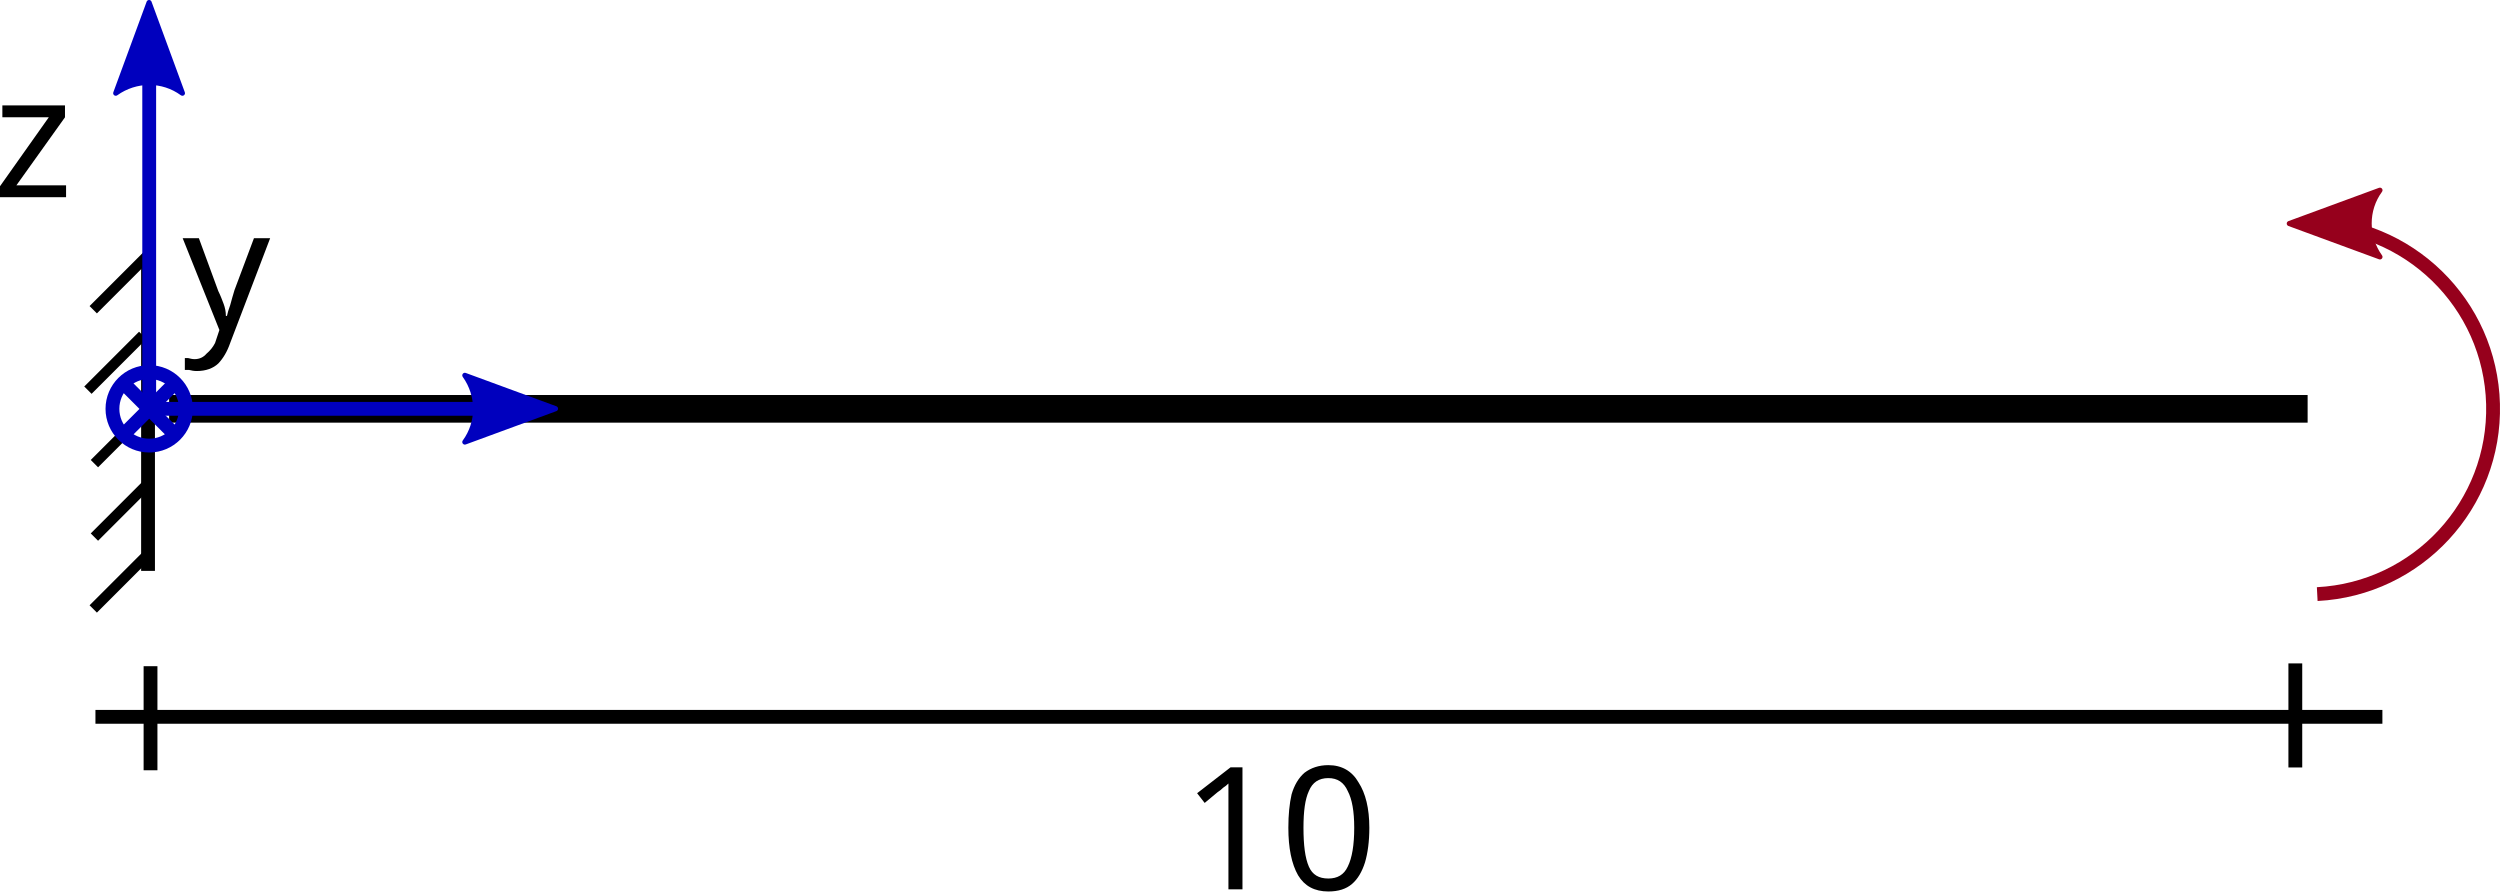
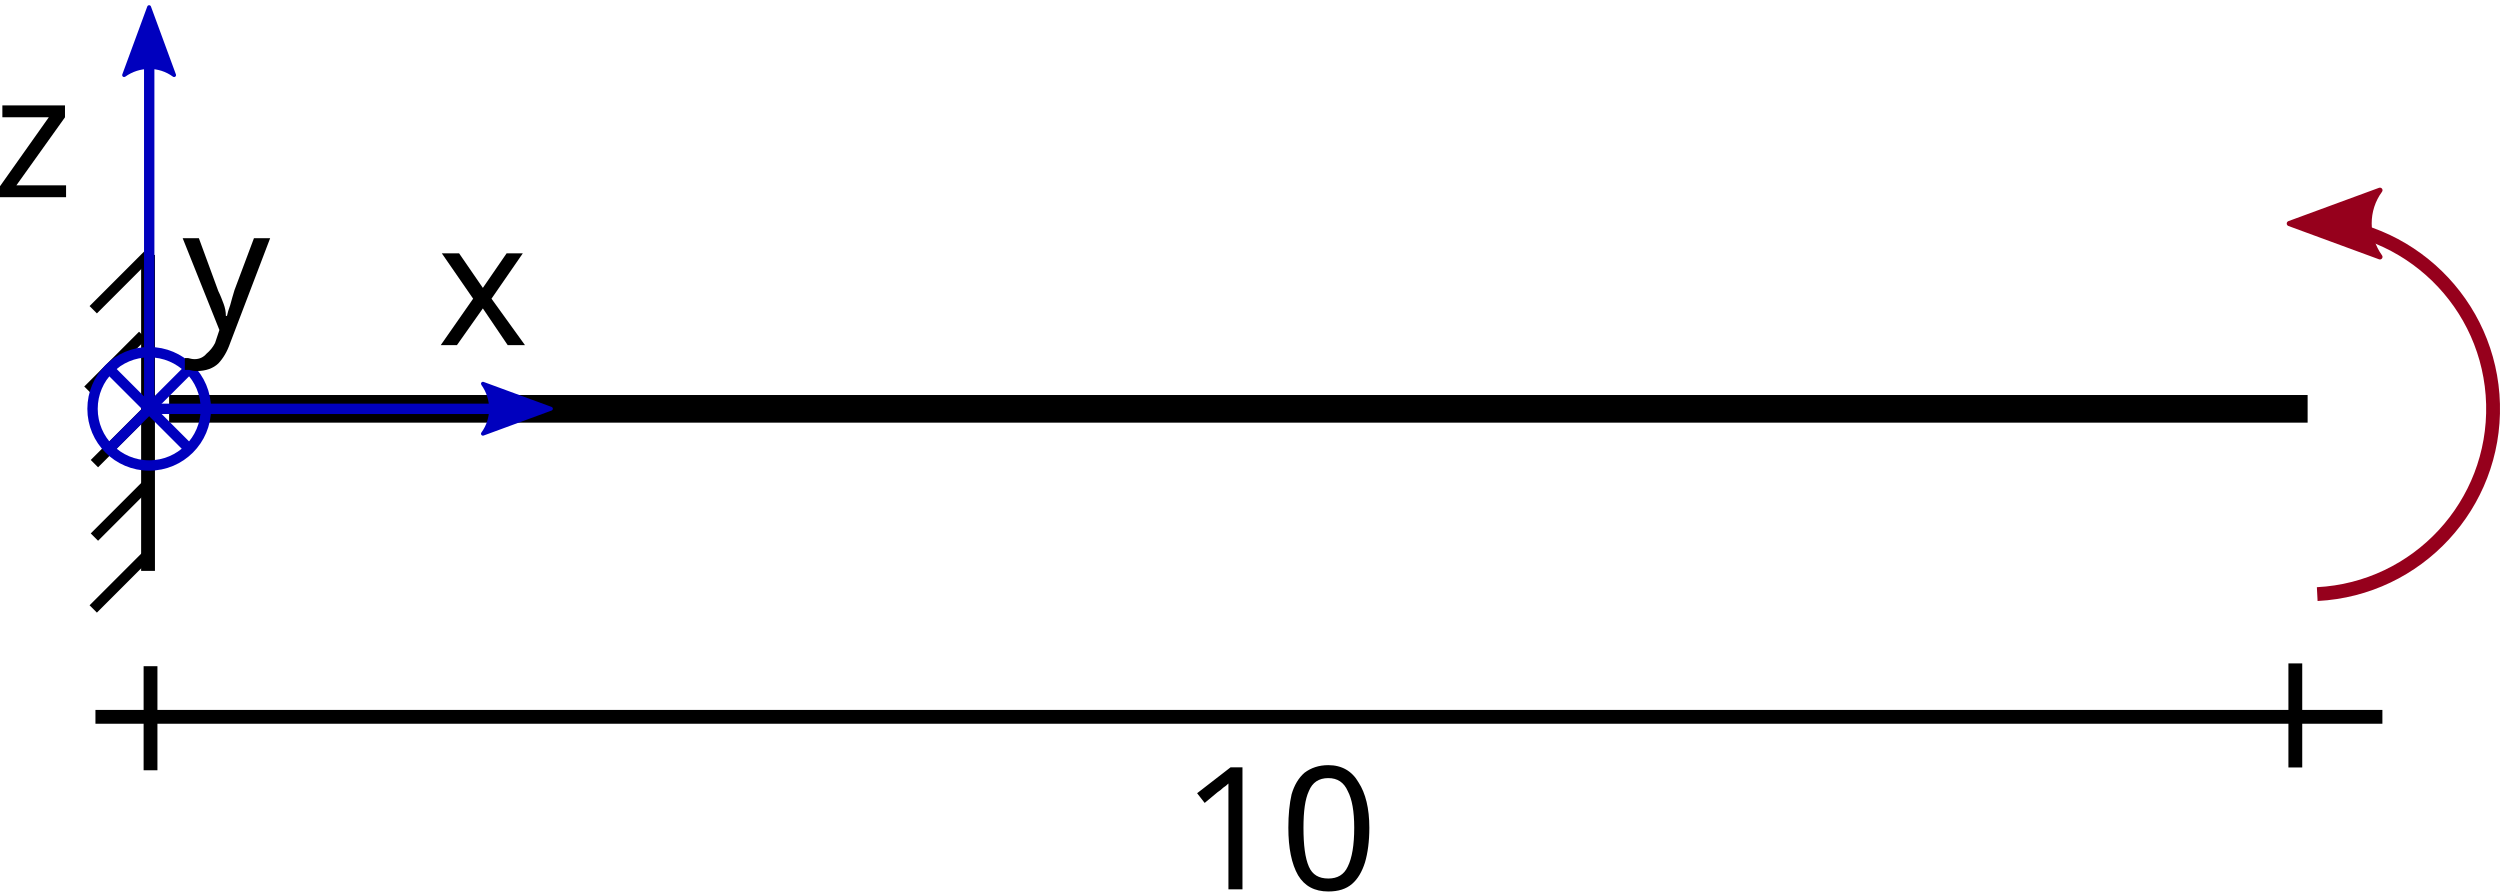
<svg xmlns="http://www.w3.org/2000/svg" width="36.177mm" height="12.902mm" viewBox="0 0 36.177 12.902" version="1.1" id="svg8">
  <defs id="defs2">
    <marker style="overflow:visible" id="marker1403" refX="0" refY="0" orient="auto">
      <path transform="scale(0.6)" d="M 8.719,4.034 -2.207,0.016 8.719,-4.002 c -1.745,2.372 -1.735,5.617 -6e-7,8.035 z" style="fill:#96001c;fill-opacity:1;fill-rule:evenodd;stroke:#96001c;stroke-width:0.625;stroke-linejoin:round;stroke-opacity:1" id="path1401" />
    </marker>
    <marker style="overflow:visible" id="marker1117" refX="0" refY="0" orient="auto">
      <path transform="scale(0.6)" d="M 8.719,4.034 -2.207,0.016 8.719,-4.002 c -1.745,2.372 -1.735,5.617 -6e-7,8.035 z" style="fill:#0000be;fill-opacity:1;fill-rule:evenodd;stroke:#0000be;stroke-width:0.625;stroke-linejoin:round;stroke-opacity:1" id="path1115" />
    </marker>
    <marker orient="auto" refY="0" refX="0" id="marker1531" style="overflow:visible">
      <path id="path1290" style="fill:#0000be;fill-opacity:1;fill-rule:evenodd;stroke:#0000be;stroke-width:0.625;stroke-linejoin:round;stroke-opacity:1" d="M 8.719,4.034 -2.207,0.016 8.719,-4.002 c -1.745,2.372 -1.735,5.617 -6e-7,8.035 z" transform="scale(0.6)" />
    </marker>
    <marker orient="auto" refY="0" refX="0" id="Arrow1Lstart" style="overflow:visible">
      <path id="path1266" d="M 0,0 5,-5 -12.5,0 5,5 Z" style="fill:#000000;fill-opacity:1;fill-rule:evenodd;stroke:#000000;stroke-width:1pt;stroke-opacity:1" transform="matrix(0.8,0,0,0.8,10,0)" />
    </marker>
    <marker orient="auto" refY="0" refX="0" id="marker1151" style="overflow:visible">
      <path id="path912" style="fill:#000000;fill-opacity:1;fill-rule:evenodd;stroke:#000000;stroke-width:0.625;stroke-linejoin:round;stroke-opacity:1" d="M 8.719,4.034 -2.207,0.016 8.719,-4.002 c -1.745,2.372 -1.735,5.617 -6e-7,8.035 z" transform="scale(0.6)" />
    </marker>
    <marker orient="auto" refY="0" refX="0" id="Arrow2Mend" style="overflow:visible">
      <path id="path3290" style="fill:#000000;fill-opacity:1;fill-rule:evenodd;stroke:#000000;stroke-width:0.625;stroke-linejoin:round;stroke-opacity:1" d="M 8.719,4.034 -2.207,0.016 8.719,-4.002 c -1.745,2.372 -1.735,5.617 -6e-7,8.035 z" transform="scale(-0.6)" />
    </marker>
    <marker orient="auto" refY="0" refX="0" id="marker3947" style="overflow:visible">
      <path id="path3945" style="fill:#000000;fill-opacity:1;fill-rule:evenodd;stroke:#000000;stroke-width:0.625;stroke-linejoin:round;stroke-opacity:1" d="M 8.719,4.034 -2.207,0.016 8.719,-4.002 c -1.745,2.372 -1.735,5.617 -6e-7,8.035 z" transform="matrix(-1.1,0,0,-1.1,-1.1,0)" />
    </marker>
    <marker orient="auto" refY="0" refX="0" id="marker3907" style="overflow:visible">
      <path id="path3905" style="fill:#000000;fill-opacity:1;fill-rule:evenodd;stroke:#000000;stroke-width:0.625;stroke-linejoin:round;stroke-opacity:1" d="M 8.719,4.034 -2.207,0.016 8.719,-4.002 c -1.745,2.372 -1.735,5.617 -6e-7,8.035 z" transform="matrix(-1.1,0,0,-1.1,-1.1,0)" />
    </marker>
    <marker orient="auto" refY="0" refX="0" id="Arrow2Mstart" style="overflow:visible">
      <path id="path3287" style="fill:#000000;fill-opacity:1;fill-rule:evenodd;stroke:#000000;stroke-width:0.625;stroke-linejoin:round;stroke-opacity:1" d="M 8.719,4.034 -2.207,0.016 8.719,-4.002 c -1.745,2.372 -1.735,5.617 -6e-7,8.035 z" transform="scale(0.6)" />
    </marker>
    <marker orient="auto" refY="0" refX="0" id="Arrow2Lend" style="overflow:visible">
      <path id="path3284" style="fill:#000000;fill-opacity:1;fill-rule:evenodd;stroke:#000000;stroke-width:0.625;stroke-linejoin:round;stroke-opacity:1" d="M 8.719,4.034 -2.207,0.016 8.719,-4.002 c -1.745,2.372 -1.735,5.617 -6e-7,8.035 z" transform="matrix(-1.1,0,0,-1.1,-1.1,0)" />
    </marker>
    <marker orient="auto" refY="0" refX="0" id="Arrow1Lend" style="overflow:visible">
      <path id="path3266" d="M 0,0 5,-5 -12.5,0 5,5 Z" style="fill:#000000;fill-opacity:1;fill-rule:evenodd;stroke:#000000;stroke-width:1pt;stroke-opacity:1" transform="matrix(-0.8,0,0,-0.8,-10,0)" />
    </marker>
    <marker orient="auto" refY="0" refX="0" id="marker1531-5" style="overflow:visible">
      <path id="path1290-8" style="fill:#0000be;fill-opacity:1;fill-rule:evenodd;stroke:#0000be;stroke-width:0.625;stroke-linejoin:round;stroke-opacity:1" d="M 8.719,4.034 -2.207,0.016 8.719,-4.002 c -1.745,2.372 -1.735,5.617 -6e-7,8.035 z" transform="scale(0.6)" />
    </marker>
    <marker orient="auto" refY="0" refX="0" id="marker1531-5-5" style="overflow:visible">
      <path id="path1290-8-3" style="fill:#000000;fill-opacity:1;fill-rule:evenodd;stroke:#000000;stroke-width:0.625;stroke-linejoin:round;stroke-opacity:1" d="M 8.719,4.034 -2.207,0.016 8.719,-4.002 c -1.745,2.372 -1.735,5.617 -6e-7,8.035 z" transform="scale(0.6)" />
    </marker>
    <marker orient="auto" refY="0" refX="0" id="marker1531-3" style="overflow:visible">
      <path id="path1290-6" style="fill:#0000be;fill-opacity:1;fill-rule:evenodd;stroke:#0000be;stroke-width:0.625;stroke-linejoin:round;stroke-opacity:1" d="M 8.719,4.034 -2.207,0.016 8.719,-4.002 c -1.745,2.372 -1.735,5.617 -6e-7,8.035 z" transform="scale(0.6)" />
    </marker>
  </defs>
  <g id="layer1" style="display:inline" transform="translate(-9.840821,-279.7559)">
    <path style="display:inline;opacity:1;vector-effect:none;fill:none;fill-opacity:1;stroke:#000000;stroke-width:0.4;stroke-linecap:butt;stroke-linejoin:miter;stroke-miterlimit:4;stroke-dasharray:none;stroke-dashoffset:0;stroke-opacity:1" d="M 43.234,285.672 H 12.288" id="path1064-0-3" />
    <path style="fill:none;stroke:#000000;stroke-width:0.2;stroke-linecap:butt;stroke-linejoin:miter;stroke-miterlimit:4;stroke-dasharray:none;stroke-opacity:1" d="m 11.983,283.445 v 4.572" id="path982-8" />
    <path style="fill:none;stroke:#000000;stroke-width:0.15;stroke-linecap:butt;stroke-linejoin:miter;stroke-miterlimit:4;stroke-dasharray:none;stroke-opacity:1" d="m 11.983,283.445 -0.793,0.793" id="path999-2" />
    <path style="fill:none;stroke:#000000;stroke-width:0.15;stroke-linecap:butt;stroke-linejoin:miter;stroke-miterlimit:4;stroke-dasharray:none;stroke-opacity:1" d="m 11.983,287.775 -0.793,0.793" id="path999-7-04" />
    <path style="fill:none;stroke:#000000;stroke-width:0.15;stroke-linecap:butt;stroke-linejoin:miter;stroke-miterlimit:4;stroke-dasharray:none;stroke-opacity:1" d="m 12,285.672 -0.793,0.793" id="path999-7-0-70" />
    <path style="fill:none;stroke:#000000;stroke-width:0.15;stroke-linecap:butt;stroke-linejoin:miter;stroke-miterlimit:4;stroke-dasharray:none;stroke-opacity:1" d="m 11.906,284.609 -0.793,0.793" id="path999-7-0-7-1" />
    <path style="fill:none;stroke:#000000;stroke-width:0.15;stroke-linecap:butt;stroke-linejoin:miter;stroke-miterlimit:4;stroke-dasharray:none;stroke-opacity:1" d="m 12,286.735 -0.793,0.793" id="path999-7-0-7-4-5" />
-     <circle id="path119-6-1-0-2-4" cx="-285.672" cy="12" r="0.532" style="display:inline;opacity:1;vector-effect:none;fill:none;fill-opacity:1;stroke:#0000be;stroke-width:0.2;stroke-linecap:butt;stroke-linejoin:miter;stroke-miterlimit:4;stroke-dasharray:none;stroke-dashoffset:0;stroke-opacity:1;paint-order:normal" transform="rotate(-90)" />
-     <path style="fill:none;stroke:#0000be;stroke-width:0.2;stroke-linecap:butt;stroke-linejoin:miter;stroke-miterlimit:4;stroke-dasharray:none;stroke-opacity:1;marker-start:url(#marker1531)" d="m 12,280.058 v 5.614" id="path1264" />
-     <path style="display:inline;fill:none;stroke:#0000be;stroke-width:0.2;stroke-linecap:butt;stroke-linejoin:miter;stroke-miterlimit:4;stroke-dasharray:none;stroke-opacity:1;marker-start:url(#marker1531-5)" d="m 17.614,285.672 h -5.614" id="path1264-5" />
+     <circle id="path119-6-1-0-2-4" cx="-285.672" cy="12" r="0.82" style="display:inline;opacity:1;vector-effect:none;fill:none;fill-opacity:1;stroke:#0000be;stroke-width:0.15;stroke-linecap:butt;stroke-linejoin:miter;stroke-miterlimit:4;stroke-dasharray:none;stroke-dashoffset:0;stroke-opacity:1;paint-order:normal" transform="rotate(-90)" />
+     <path style="fill:none;stroke:#0000be;stroke-width:0.15;stroke-linecap:butt;stroke-linejoin:miter;stroke-miterlimit:4;stroke-dasharray:none;stroke-opacity:1;marker-start:url(#marker1531)" d="m 12,280.058 v 5.614" id="path1264" />
+     <path style="display:inline;fill:none;stroke:#0000be;stroke-width:0.15;stroke-linecap:butt;stroke-linejoin:miter;stroke-miterlimit:4;stroke-dasharray:none;stroke-opacity:1;marker-start:url(#marker1531-5)" d="m 17.614,285.672 h -5.614" id="path1264-5" />
    <text xml:space="preserve" style="font-style:normal;font-variant:normal;font-weight:normal;font-stretch:normal;font-size:2.469px;line-height:1.25;font-family:sans-serif;-inkscape-font-specification:'sans-serif, Normal';font-variant-ligatures:normal;font-variant-caps:normal;font-variant-numeric:normal;font-feature-settings:normal;text-align:start;letter-spacing:0px;word-spacing:0px;writing-mode:lr-tb;text-anchor:start;display:inline;fill:#000000;fill-opacity:1;stroke:none;stroke-width:0.265" x="26.945" y="292.623" id="text870-1-9-0-1-3-9-1-5">
      <tspan id="tspan868-1-3-1-1-3-6-8-7" x="26.945" y="292.623" style="font-style:normal;font-variant:normal;font-weight:normal;font-stretch:normal;font-size:2.469px;font-family:sans-serif;-inkscape-font-specification:'sans-serif, Normal';font-variant-ligatures:normal;font-variant-caps:normal;font-variant-numeric:normal;font-feature-settings:normal;text-align:start;writing-mode:lr-tb;text-anchor:start;stroke-width:0.265">10</tspan>
    </text>
    <text xml:space="preserve" style="font-style:normal;font-variant:normal;font-weight:normal;font-stretch:normal;font-size:2.469px;line-height:1.25;font-family:sans-serif;-inkscape-font-specification:'sans-serif, Normal';font-variant-ligatures:normal;font-variant-caps:normal;font-variant-numeric:normal;font-feature-settings:normal;text-align:start;letter-spacing:0px;word-spacing:0px;writing-mode:lr-tb;text-anchor:start;display:inline;fill:#000000;fill-opacity:1;stroke:none;stroke-width:0.265" x="9.735" y="282.613" id="text870-1-9-0-1-3-9-1-5-4">
      <tspan id="tspan868-1-3-1-1-3-6-8-7-2" x="9.735" y="282.613" style="font-style:normal;font-variant:normal;font-weight:normal;font-stretch:normal;font-size:2.469px;font-family:sans-serif;-inkscape-font-specification:'sans-serif, Normal';font-variant-ligatures:normal;font-variant-caps:normal;font-variant-numeric:normal;font-feature-settings:normal;text-align:start;writing-mode:lr-tb;text-anchor:start;stroke-width:0.265">z</tspan>
    </text>
-     <path style="display:inline;opacity:1;vector-effect:none;fill:none;fill-opacity:1;stroke:#0000be;stroke-width:0.2;stroke-linecap:butt;stroke-linejoin:miter;stroke-miterlimit:4;stroke-dasharray:none;stroke-dashoffset:0;stroke-opacity:1;paint-order:normal" d="m 12.397,285.276 -0.793,0.793" id="path999-7-0-70-3" />
-     <path style="display:inline;opacity:1;vector-effect:none;fill:none;fill-opacity:1;stroke:#0000be;stroke-width:0.2;stroke-linecap:butt;stroke-linejoin:miter;stroke-miterlimit:4;stroke-dasharray:none;stroke-dashoffset:0;stroke-opacity:1;paint-order:normal" d="m 11.603,285.276 0.793,0.793" id="path999-7-0-70-3-6" />
+     <path style="display:inline;opacity:1;vector-effect:none;fill:none;fill-opacity:1;stroke:#0000be;stroke-width:0.15;stroke-linecap:butt;stroke-linejoin:miter;stroke-miterlimit:4;stroke-dasharray:none;stroke-dashoffset:0;stroke-opacity:1;paint-order:normal" d="m 12.58,285.092 -1.16,1.16" id="path999-7-0-70-3" />
+     <path style="display:inline;opacity:1;vector-effect:none;fill:none;fill-opacity:1;stroke:#0000be;stroke-width:0.15;stroke-linecap:butt;stroke-linejoin:miter;stroke-miterlimit:4;stroke-dasharray:none;stroke-dashoffset:0;stroke-opacity:1;paint-order:normal" d="m 11.421,285.094 1.159,1.159" id="path999-7-0-70-3-6" />
    <text xml:space="preserve" style="font-style:normal;font-variant:normal;font-weight:normal;font-stretch:normal;font-size:2.469px;line-height:1.25;font-family:sans-serif;-inkscape-font-specification:'sans-serif, Normal';font-variant-ligatures:normal;font-variant-caps:normal;font-variant-numeric:normal;font-feature-settings:normal;text-align:start;letter-spacing:0px;word-spacing:0px;writing-mode:lr-tb;text-anchor:start;display:inline;fill:#000000;fill-opacity:1;stroke:none;stroke-width:0.265" x="12.483" y="284.53" id="text870-1-9-0-1-3-9-1-5-2">
      <tspan id="tspan868-1-3-1-1-3-6-8-7-9" x="12.483" y="284.53" style="font-style:normal;font-variant:normal;font-weight:normal;font-stretch:normal;font-size:2.469px;font-family:sans-serif;-inkscape-font-specification:'sans-serif, Normal';font-variant-ligatures:normal;font-variant-caps:normal;font-variant-numeric:normal;font-feature-settings:normal;text-align:start;writing-mode:lr-tb;text-anchor:start;stroke-width:0.265">y</tspan>
    </text>
    <path style="opacity:1;vector-effect:none;fill:none;fill-opacity:1;stroke:#96001c;stroke-width:0.2;stroke-linecap:butt;stroke-linejoin:miter;stroke-miterlimit:4;stroke-dasharray:none;stroke-dashoffset:0;stroke-opacity:1;marker-start:url(#marker1403);paint-order:normal" id="path1399" d="m -282.989,43.234 a 2.684,2.684 0 0 1 -2.614,2.683 2.684,2.684 0 0 1 -2.75,-2.544" transform="rotate(-90)" />
    <path style="display:inline;opacity:1;vector-effect:none;fill:none;fill-opacity:1;stroke:#000000;stroke-width:0.2;stroke-linecap:butt;stroke-linejoin:miter;stroke-miterlimit:4;stroke-dasharray:none;stroke-dashoffset:0;stroke-opacity:1" d="M 44.316,290.129 H 11.222" id="path1064-0-3-1" />
    <path style="opacity:1;vector-effect:none;fill:none;fill-opacity:1;stroke:#000000;stroke-width:0.2;stroke-linecap:butt;stroke-linejoin:miter;stroke-miterlimit:4;stroke-dasharray:none;stroke-dashoffset:0;stroke-opacity:1" d="m 12.019,289.396 c 0,1.506 0,1.506 0,1.506" id="path2032" />
    <path style="display:inline;opacity:1;vector-effect:none;fill:none;fill-opacity:1;stroke:#000000;stroke-width:0.2;stroke-linecap:butt;stroke-linejoin:miter;stroke-miterlimit:4;stroke-dasharray:none;stroke-dashoffset:0;stroke-opacity:1" d="m 43.056,289.356 c 0,1.506 0,1.506 0,1.506" id="path2032-7" />
+     <text xml:space="preserve" style="font-style:normal;font-variant:normal;font-weight:normal;font-stretch:normal;font-size:2.469px;line-height:1.25;font-family:sans-serif;-inkscape-font-specification:'sans-serif, Normal';font-variant-ligatures:normal;font-variant-caps:normal;font-variant-numeric:normal;font-feature-settings:normal;text-align:start;letter-spacing:0px;word-spacing:0px;writing-mode:lr-tb;text-anchor:start;display:inline;fill:#000000;fill-opacity:1;stroke:none;stroke-width:0.265" x="16.17" y="284.751" id="text870-1-9-0-1-3-9-1-5-2-3">
+       <tspan id="tspan868-1-3-1-1-3-6-8-7-9-6" x="16.17" y="284.751" style="font-style:normal;font-variant:normal;font-weight:normal;font-stretch:normal;font-size:2.469px;font-family:sans-serif;-inkscape-font-specification:'sans-serif, Normal';font-variant-ligatures:normal;font-variant-caps:normal;font-variant-numeric:normal;font-feature-settings:normal;text-align:start;writing-mode:lr-tb;text-anchor:start;stroke-width:0.265">x</tspan>
+     </text>
  </g>
</svg>
